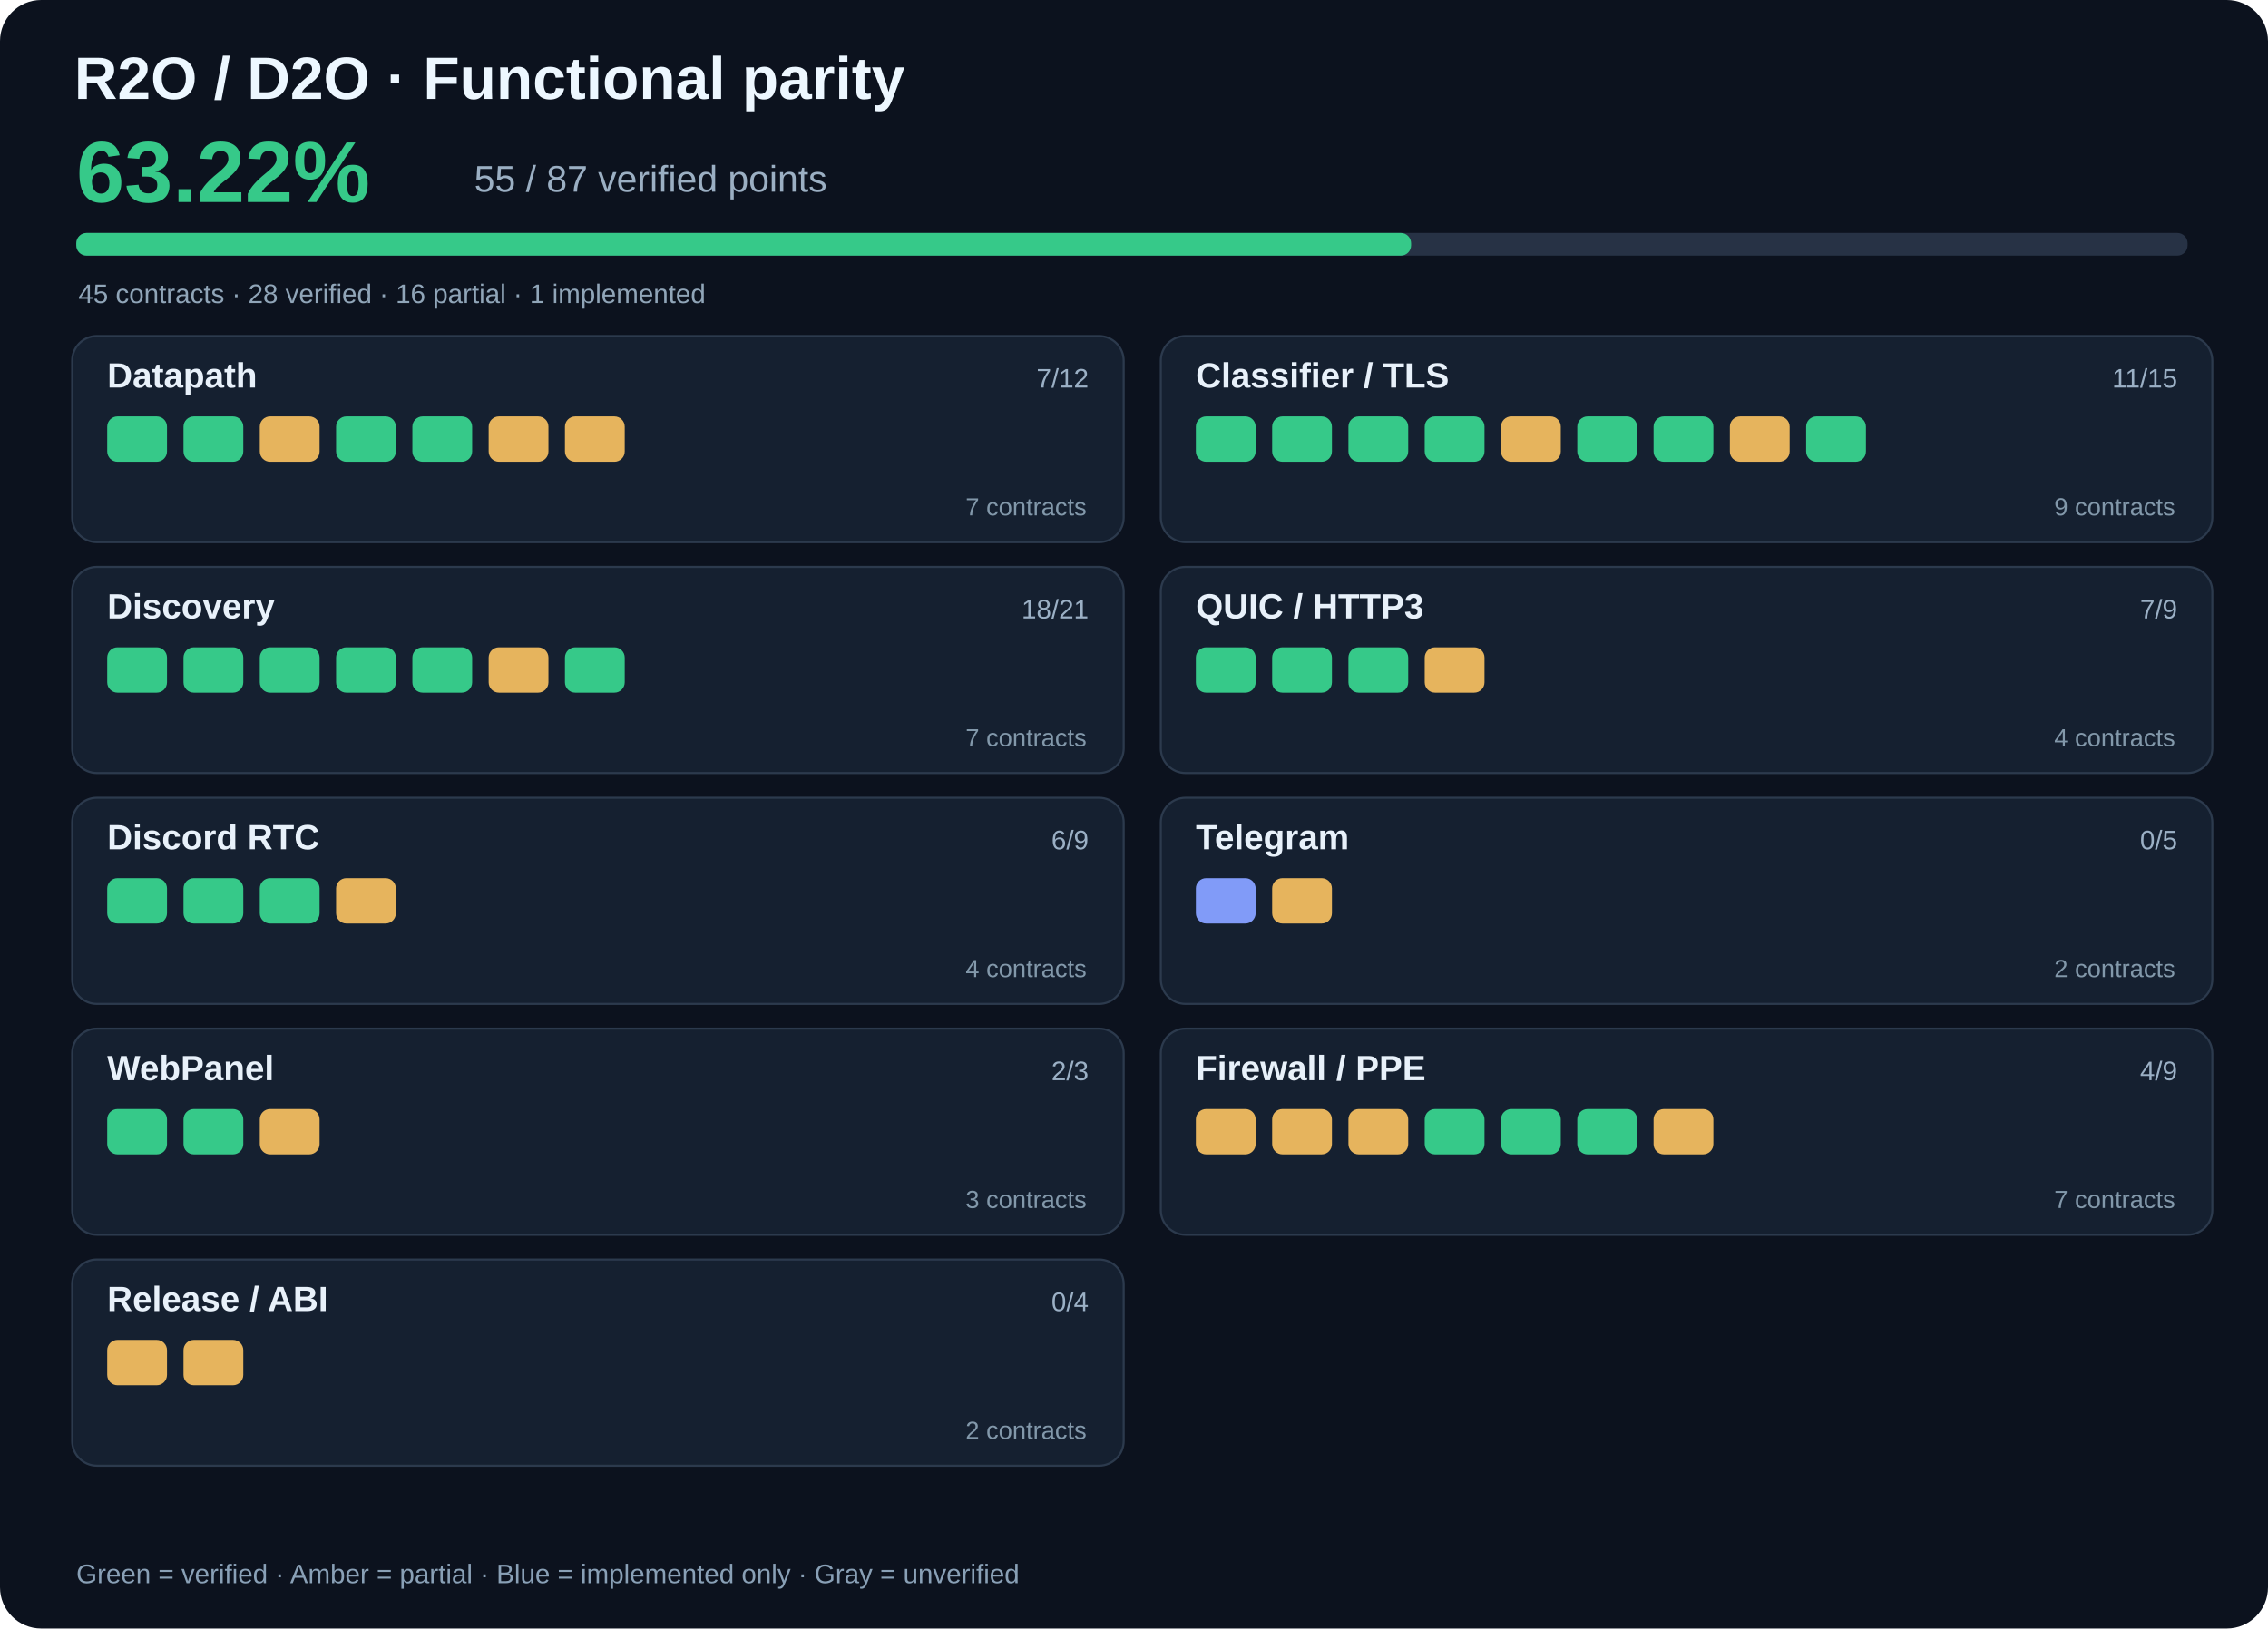
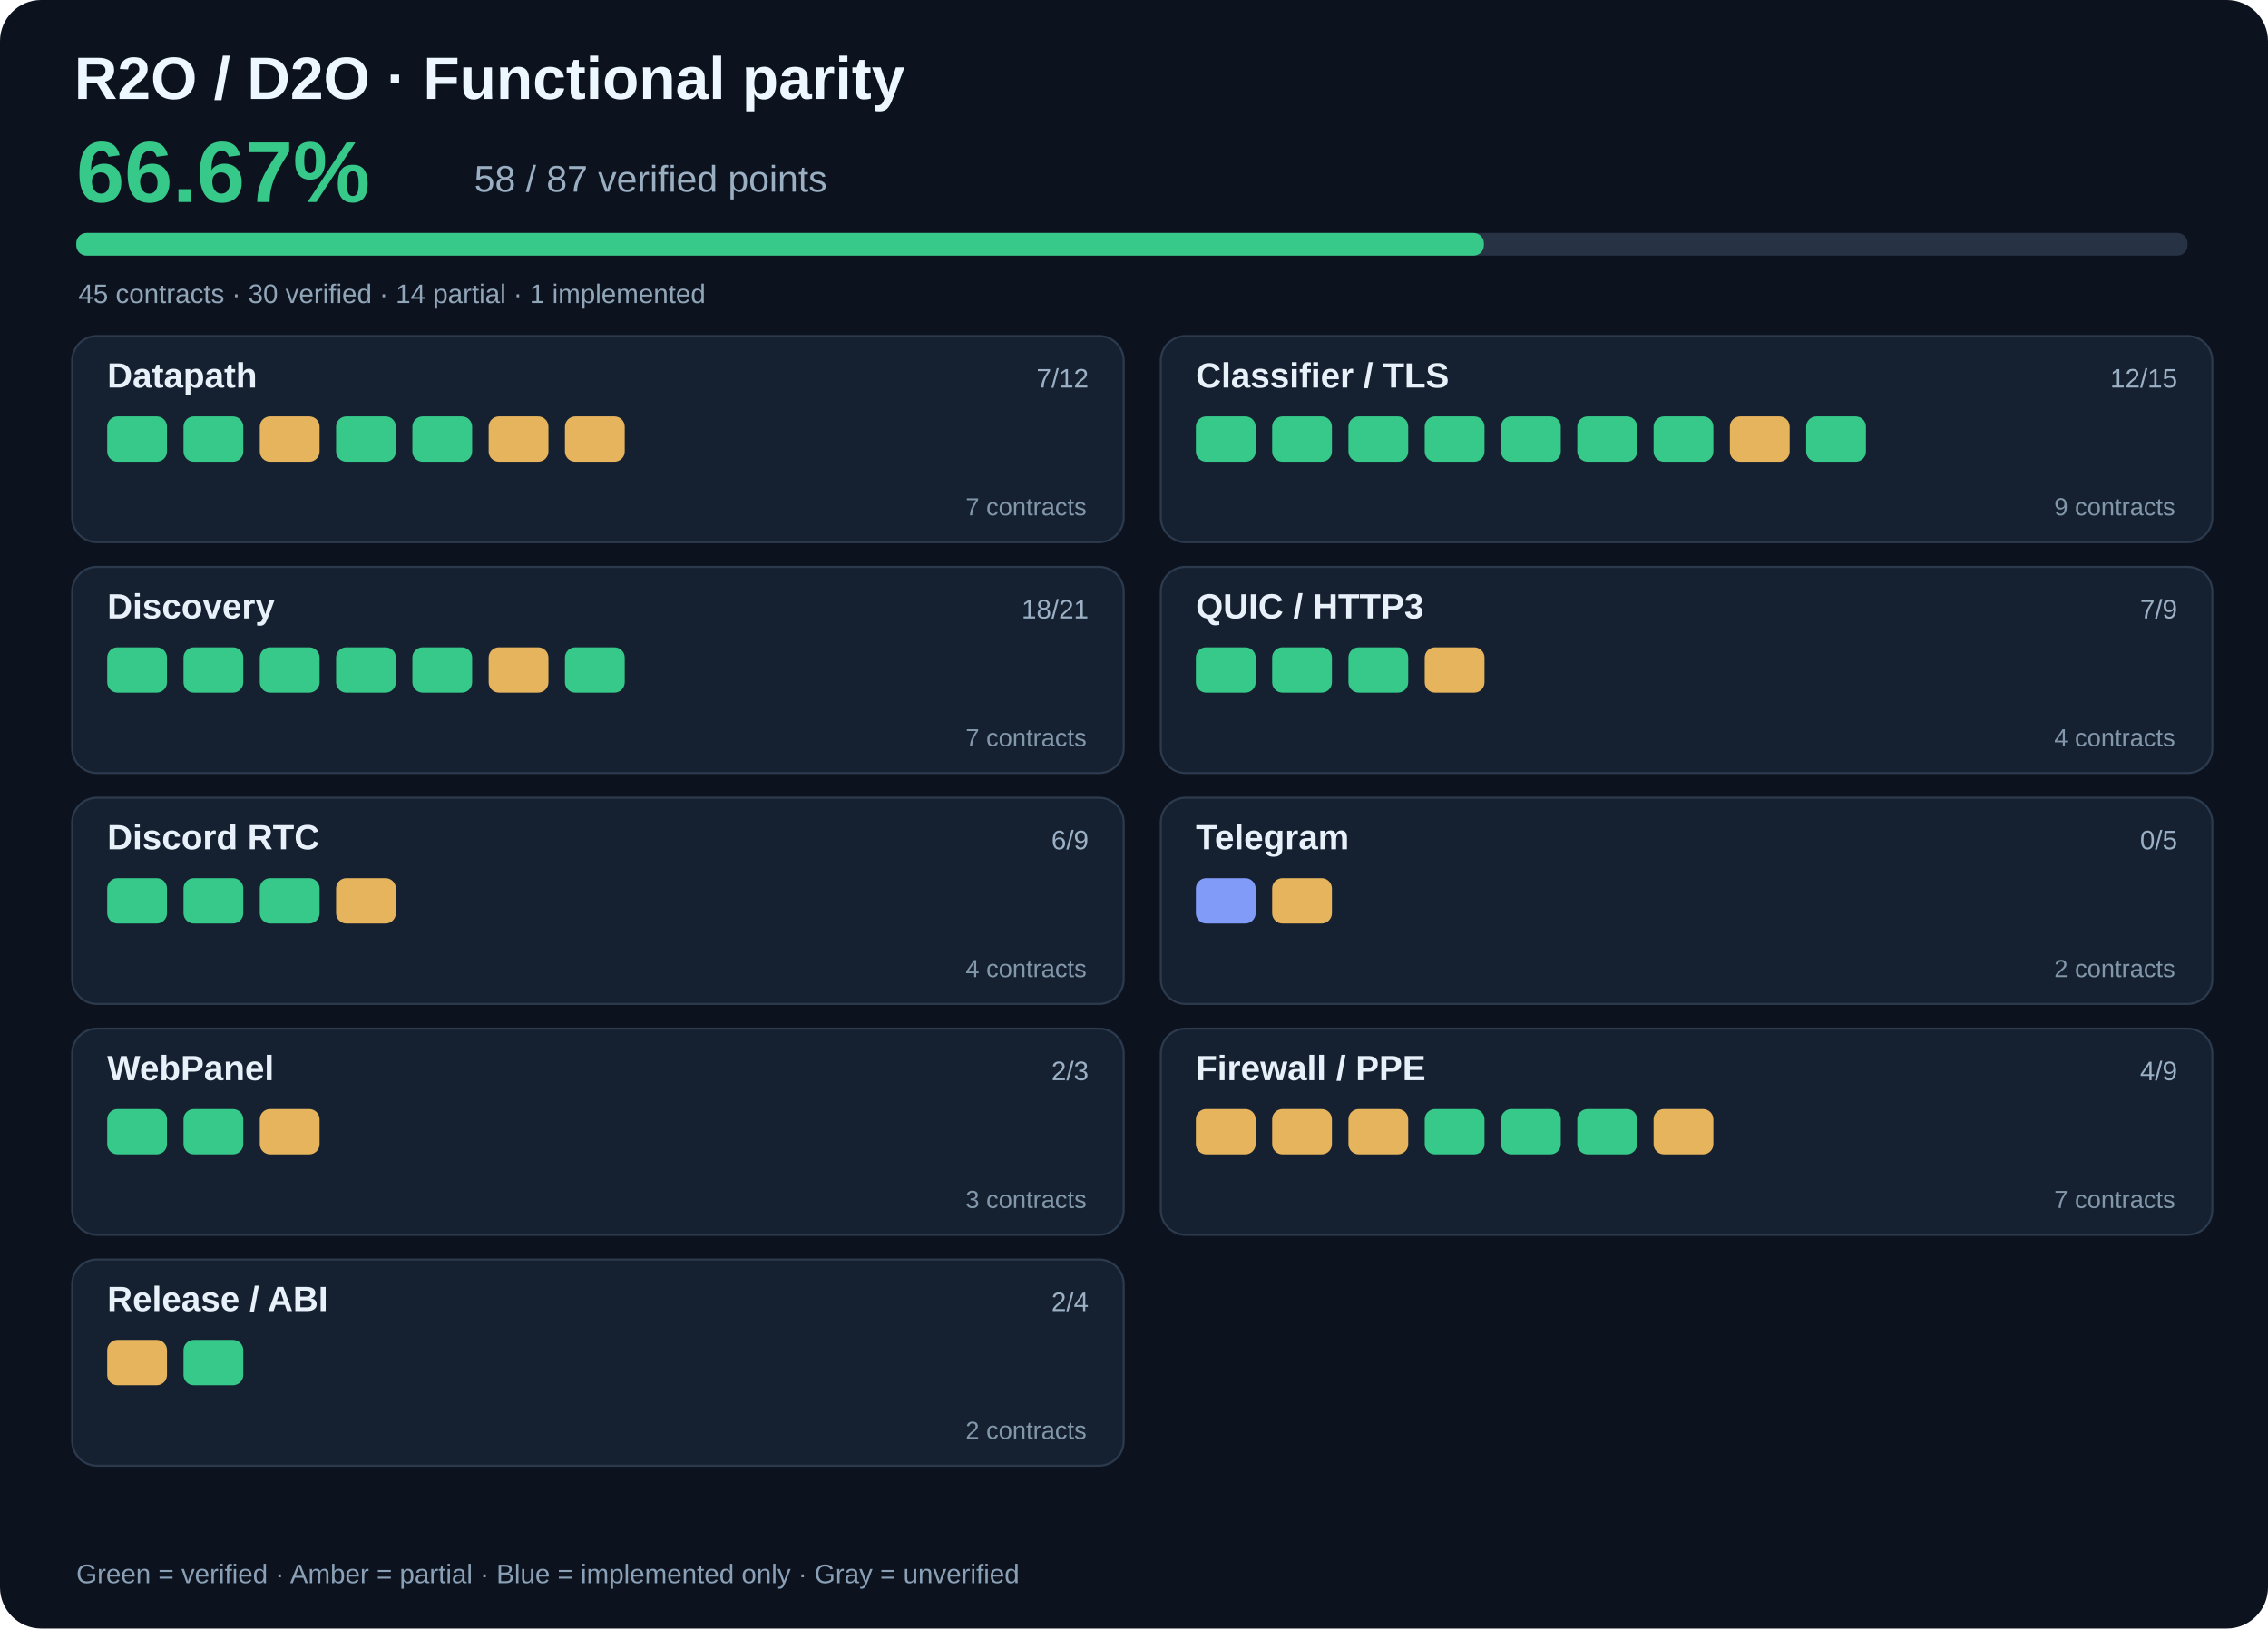
- <svg xmlns="http://www.w3.org/2000/svg" viewBox="0 0 1100 790" width="1100" height="790" role="img" aria-label="R2O parity 63.22%">
+ <svg xmlns="http://www.w3.org/2000/svg" viewBox="0 0 1100 790" width="1100" height="790" role="img" aria-label="R2O parity 66.67%">
  <rect width="1100" height="790" rx="20" fill="#0c121e" />
  <text x="36" y="48" fill="#edf7ff" font-family="Arial,sans-serif" font-size="29" font-weight="700">R2O / D2O · Functional parity</text>
-   <text x="37" y="98" fill="#36c989" font-family="Arial,sans-serif" font-size="42" font-weight="700">63.22%</text>
-   <text x="230" y="93" fill="#9bafc3" font-family="Arial,sans-serif" font-size="18">55 / 87 verified points</text>
+   <text x="37" y="98" fill="#36c989" font-family="Arial,sans-serif" font-size="42" font-weight="700">66.67%</text>
+   <text x="230" y="93" fill="#9bafc3" font-family="Arial,sans-serif" font-size="18">58 / 87 verified points</text>
  <rect x="37" y="113" width="1024" height="11" rx="5" fill="#273245" />
-   <rect x="37" y="113" width="647.4" height="11" rx="5" fill="#36c989" />
-   <text x="38" y="147" fill="#90a5b8" font-family="Arial,sans-serif" font-size="13">45 contracts · 28 verified · 16 partial · 1 implemented</text>
+   <rect x="37" y="113" width="682.7" height="11" rx="5" fill="#36c989" />
+   <text x="38" y="147" fill="#90a5b8" font-family="Arial,sans-serif" font-size="13">45 contracts · 30 verified · 14 partial · 1 implemented</text>
  <rect x="35" y="163" width="510" height="100" rx="12" fill="#152030" stroke="#2c3a4d" />
  <text x="52" y="188" fill="#e8f1fa" font-family="Arial,sans-serif" font-size="17" font-weight="700">Datapath</text>
  <text x="528" y="188" text-anchor="end" fill="#9bb0c5" font-family="Arial,sans-serif" font-size="13">7/12</text>
  <rect x="52" y="202" width="29" height="22" rx="5" fill="#36c989" />
  <rect x="89" y="202" width="29" height="22" rx="5" fill="#36c989" />
  <rect x="126" y="202" width="29" height="22" rx="5" fill="#e6b45d" />
  <rect x="163" y="202" width="29" height="22" rx="5" fill="#36c989" />
  <rect x="200" y="202" width="29" height="22" rx="5" fill="#36c989" />
  <rect x="237" y="202" width="29" height="22" rx="5" fill="#e6b45d" />
  <rect x="274" y="202" width="29" height="22" rx="5" fill="#e6b45d" />
  <text x="527" y="250" text-anchor="end" fill="#8298aa" font-family="Arial,sans-serif" font-size="12">7 contracts</text>
  <rect x="563" y="163" width="510" height="100" rx="12" fill="#152030" stroke="#2c3a4d" />
  <text x="580" y="188" fill="#e8f1fa" font-family="Arial,sans-serif" font-size="17" font-weight="700">Classifier / TLS</text>
-   <text x="1056" y="188" text-anchor="end" fill="#9bb0c5" font-family="Arial,sans-serif" font-size="13">11/15</text>
+   <text x="1056" y="188" text-anchor="end" fill="#9bb0c5" font-family="Arial,sans-serif" font-size="13">12/15</text>
  <rect x="580" y="202" width="29" height="22" rx="5" fill="#36c989" />
  <rect x="617" y="202" width="29" height="22" rx="5" fill="#36c989" />
  <rect x="654" y="202" width="29" height="22" rx="5" fill="#36c989" />
  <rect x="691" y="202" width="29" height="22" rx="5" fill="#36c989" />
-   <rect x="728" y="202" width="29" height="22" rx="5" fill="#e6b45d" />
+   <rect x="728" y="202" width="29" height="22" rx="5" fill="#36c989" />
  <rect x="765" y="202" width="29" height="22" rx="5" fill="#36c989" />
  <rect x="802" y="202" width="29" height="22" rx="5" fill="#36c989" />
  <rect x="839" y="202" width="29" height="22" rx="5" fill="#e6b45d" />
  <rect x="876" y="202" width="29" height="22" rx="5" fill="#36c989" />
  <text x="1055" y="250" text-anchor="end" fill="#8298aa" font-family="Arial,sans-serif" font-size="12">9 contracts</text>
  <rect x="35" y="275" width="510" height="100" rx="12" fill="#152030" stroke="#2c3a4d" />
  <text x="52" y="300" fill="#e8f1fa" font-family="Arial,sans-serif" font-size="17" font-weight="700">Discovery</text>
  <text x="528" y="300" text-anchor="end" fill="#9bb0c5" font-family="Arial,sans-serif" font-size="13">18/21</text>
  <rect x="52" y="314" width="29" height="22" rx="5" fill="#36c989" />
  <rect x="89" y="314" width="29" height="22" rx="5" fill="#36c989" />
  <rect x="126" y="314" width="29" height="22" rx="5" fill="#36c989" />
  <rect x="163" y="314" width="29" height="22" rx="5" fill="#36c989" />
  <rect x="200" y="314" width="29" height="22" rx="5" fill="#36c989" />
  <rect x="237" y="314" width="29" height="22" rx="5" fill="#e6b45d" />
  <rect x="274" y="314" width="29" height="22" rx="5" fill="#36c989" />
  <text x="527" y="362" text-anchor="end" fill="#8298aa" font-family="Arial,sans-serif" font-size="12">7 contracts</text>
  <rect x="563" y="275" width="510" height="100" rx="12" fill="#152030" stroke="#2c3a4d" />
  <text x="580" y="300" fill="#e8f1fa" font-family="Arial,sans-serif" font-size="17" font-weight="700">QUIC / HTTP3</text>
  <text x="1056" y="300" text-anchor="end" fill="#9bb0c5" font-family="Arial,sans-serif" font-size="13">7/9</text>
  <rect x="580" y="314" width="29" height="22" rx="5" fill="#36c989" />
  <rect x="617" y="314" width="29" height="22" rx="5" fill="#36c989" />
  <rect x="654" y="314" width="29" height="22" rx="5" fill="#36c989" />
  <rect x="691" y="314" width="29" height="22" rx="5" fill="#e6b45d" />
  <text x="1055" y="362" text-anchor="end" fill="#8298aa" font-family="Arial,sans-serif" font-size="12">4 contracts</text>
  <rect x="35" y="387" width="510" height="100" rx="12" fill="#152030" stroke="#2c3a4d" />
  <text x="52" y="412" fill="#e8f1fa" font-family="Arial,sans-serif" font-size="17" font-weight="700">Discord RTC</text>
  <text x="528" y="412" text-anchor="end" fill="#9bb0c5" font-family="Arial,sans-serif" font-size="13">6/9</text>
  <rect x="52" y="426" width="29" height="22" rx="5" fill="#36c989" />
  <rect x="89" y="426" width="29" height="22" rx="5" fill="#36c989" />
  <rect x="126" y="426" width="29" height="22" rx="5" fill="#36c989" />
  <rect x="163" y="426" width="29" height="22" rx="5" fill="#e6b45d" />
  <text x="527" y="474" text-anchor="end" fill="#8298aa" font-family="Arial,sans-serif" font-size="12">4 contracts</text>
  <rect x="563" y="387" width="510" height="100" rx="12" fill="#152030" stroke="#2c3a4d" />
  <text x="580" y="412" fill="#e8f1fa" font-family="Arial,sans-serif" font-size="17" font-weight="700">Telegram</text>
  <text x="1056" y="412" text-anchor="end" fill="#9bb0c5" font-family="Arial,sans-serif" font-size="13">0/5</text>
  <rect x="580" y="426" width="29" height="22" rx="5" fill="#819bf8" />
  <rect x="617" y="426" width="29" height="22" rx="5" fill="#e6b45d" />
  <text x="1055" y="474" text-anchor="end" fill="#8298aa" font-family="Arial,sans-serif" font-size="12">2 contracts</text>
  <rect x="35" y="499" width="510" height="100" rx="12" fill="#152030" stroke="#2c3a4d" />
  <text x="52" y="524" fill="#e8f1fa" font-family="Arial,sans-serif" font-size="17" font-weight="700">WebPanel</text>
  <text x="528" y="524" text-anchor="end" fill="#9bb0c5" font-family="Arial,sans-serif" font-size="13">2/3</text>
  <rect x="52" y="538" width="29" height="22" rx="5" fill="#36c989" />
  <rect x="89" y="538" width="29" height="22" rx="5" fill="#36c989" />
  <rect x="126" y="538" width="29" height="22" rx="5" fill="#e6b45d" />
  <text x="527" y="586" text-anchor="end" fill="#8298aa" font-family="Arial,sans-serif" font-size="12">3 contracts</text>
  <rect x="563" y="499" width="510" height="100" rx="12" fill="#152030" stroke="#2c3a4d" />
  <text x="580" y="524" fill="#e8f1fa" font-family="Arial,sans-serif" font-size="17" font-weight="700">Firewall / PPE</text>
  <text x="1056" y="524" text-anchor="end" fill="#9bb0c5" font-family="Arial,sans-serif" font-size="13">4/9</text>
  <rect x="580" y="538" width="29" height="22" rx="5" fill="#e6b45d" />
  <rect x="617" y="538" width="29" height="22" rx="5" fill="#e6b45d" />
  <rect x="654" y="538" width="29" height="22" rx="5" fill="#e6b45d" />
  <rect x="691" y="538" width="29" height="22" rx="5" fill="#36c989" />
  <rect x="728" y="538" width="29" height="22" rx="5" fill="#36c989" />
  <rect x="765" y="538" width="29" height="22" rx="5" fill="#36c989" />
  <rect x="802" y="538" width="29" height="22" rx="5" fill="#e6b45d" />
  <text x="1055" y="586" text-anchor="end" fill="#8298aa" font-family="Arial,sans-serif" font-size="12">7 contracts</text>
  <rect x="35" y="611" width="510" height="100" rx="12" fill="#152030" stroke="#2c3a4d" />
  <text x="52" y="636" fill="#e8f1fa" font-family="Arial,sans-serif" font-size="17" font-weight="700">Release / ABI</text>
-   <text x="528" y="636" text-anchor="end" fill="#9bb0c5" font-family="Arial,sans-serif" font-size="13">0/4</text>
+   <text x="528" y="636" text-anchor="end" fill="#9bb0c5" font-family="Arial,sans-serif" font-size="13">2/4</text>
  <rect x="52" y="650" width="29" height="22" rx="5" fill="#e6b45d" />
-   <rect x="89" y="650" width="29" height="22" rx="5" fill="#e6b45d" />
+   <rect x="89" y="650" width="29" height="22" rx="5" fill="#36c989" />
  <text x="527" y="698" text-anchor="end" fill="#8298aa" font-family="Arial,sans-serif" font-size="12">2 contracts</text>
  <text x="37" y="768" fill="#89a0b6" font-family="Arial,sans-serif" font-size="13">Green = verified · Amber = partial · Blue = implemented only · Gray = unverified</text>
</svg>
